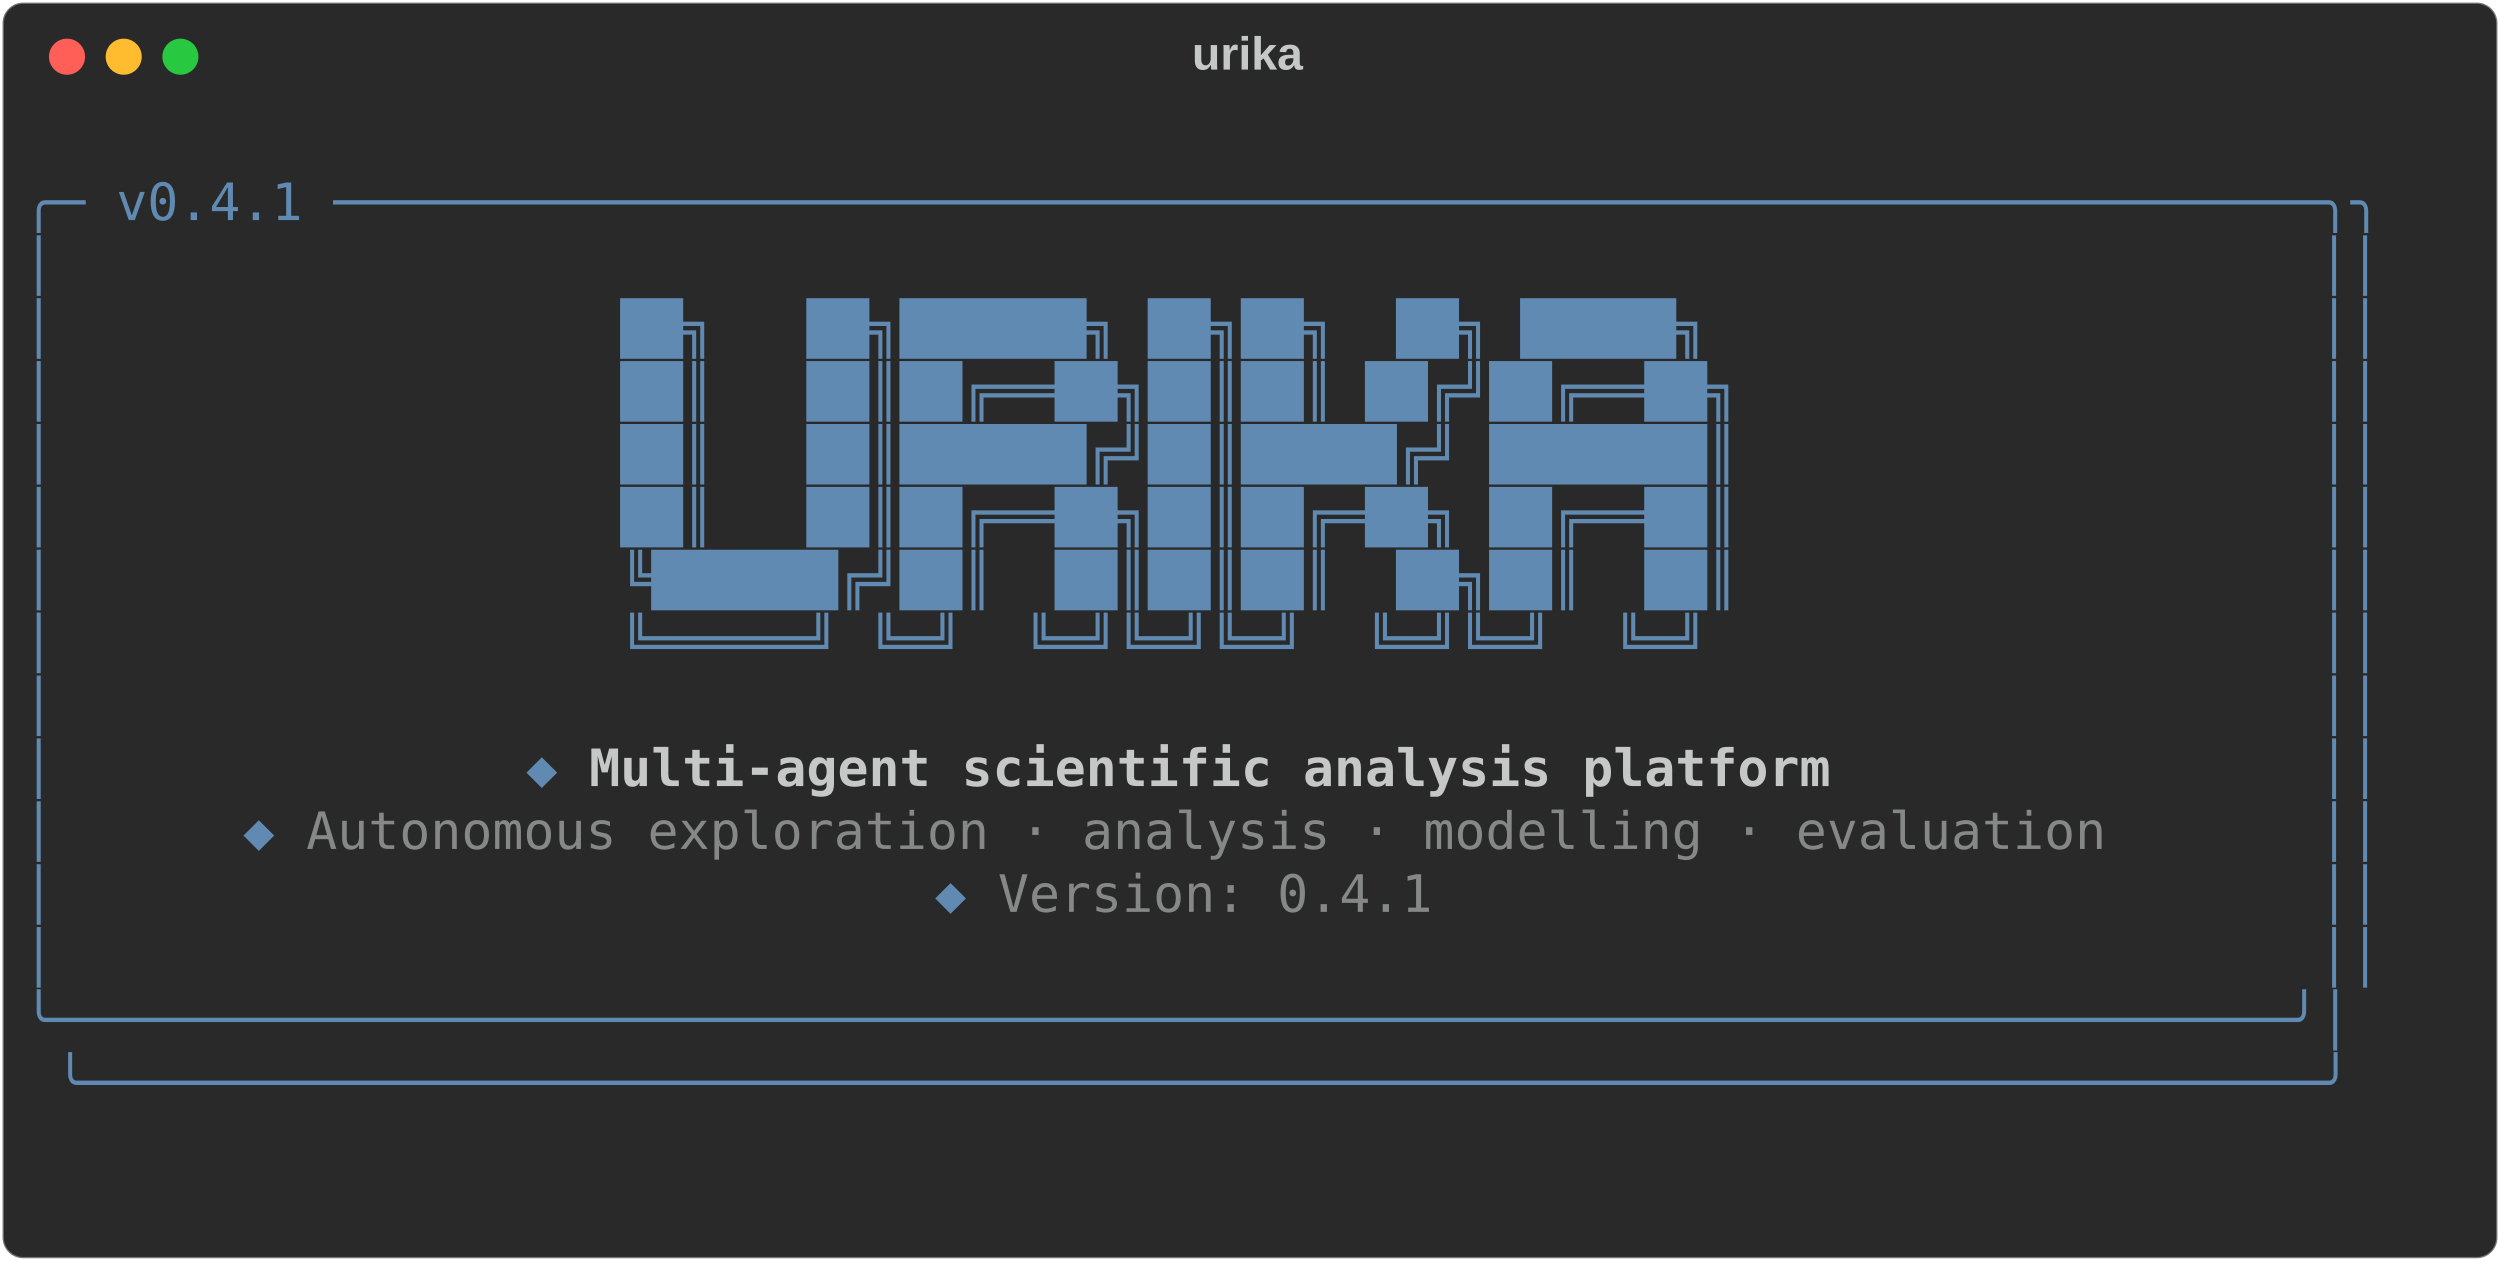
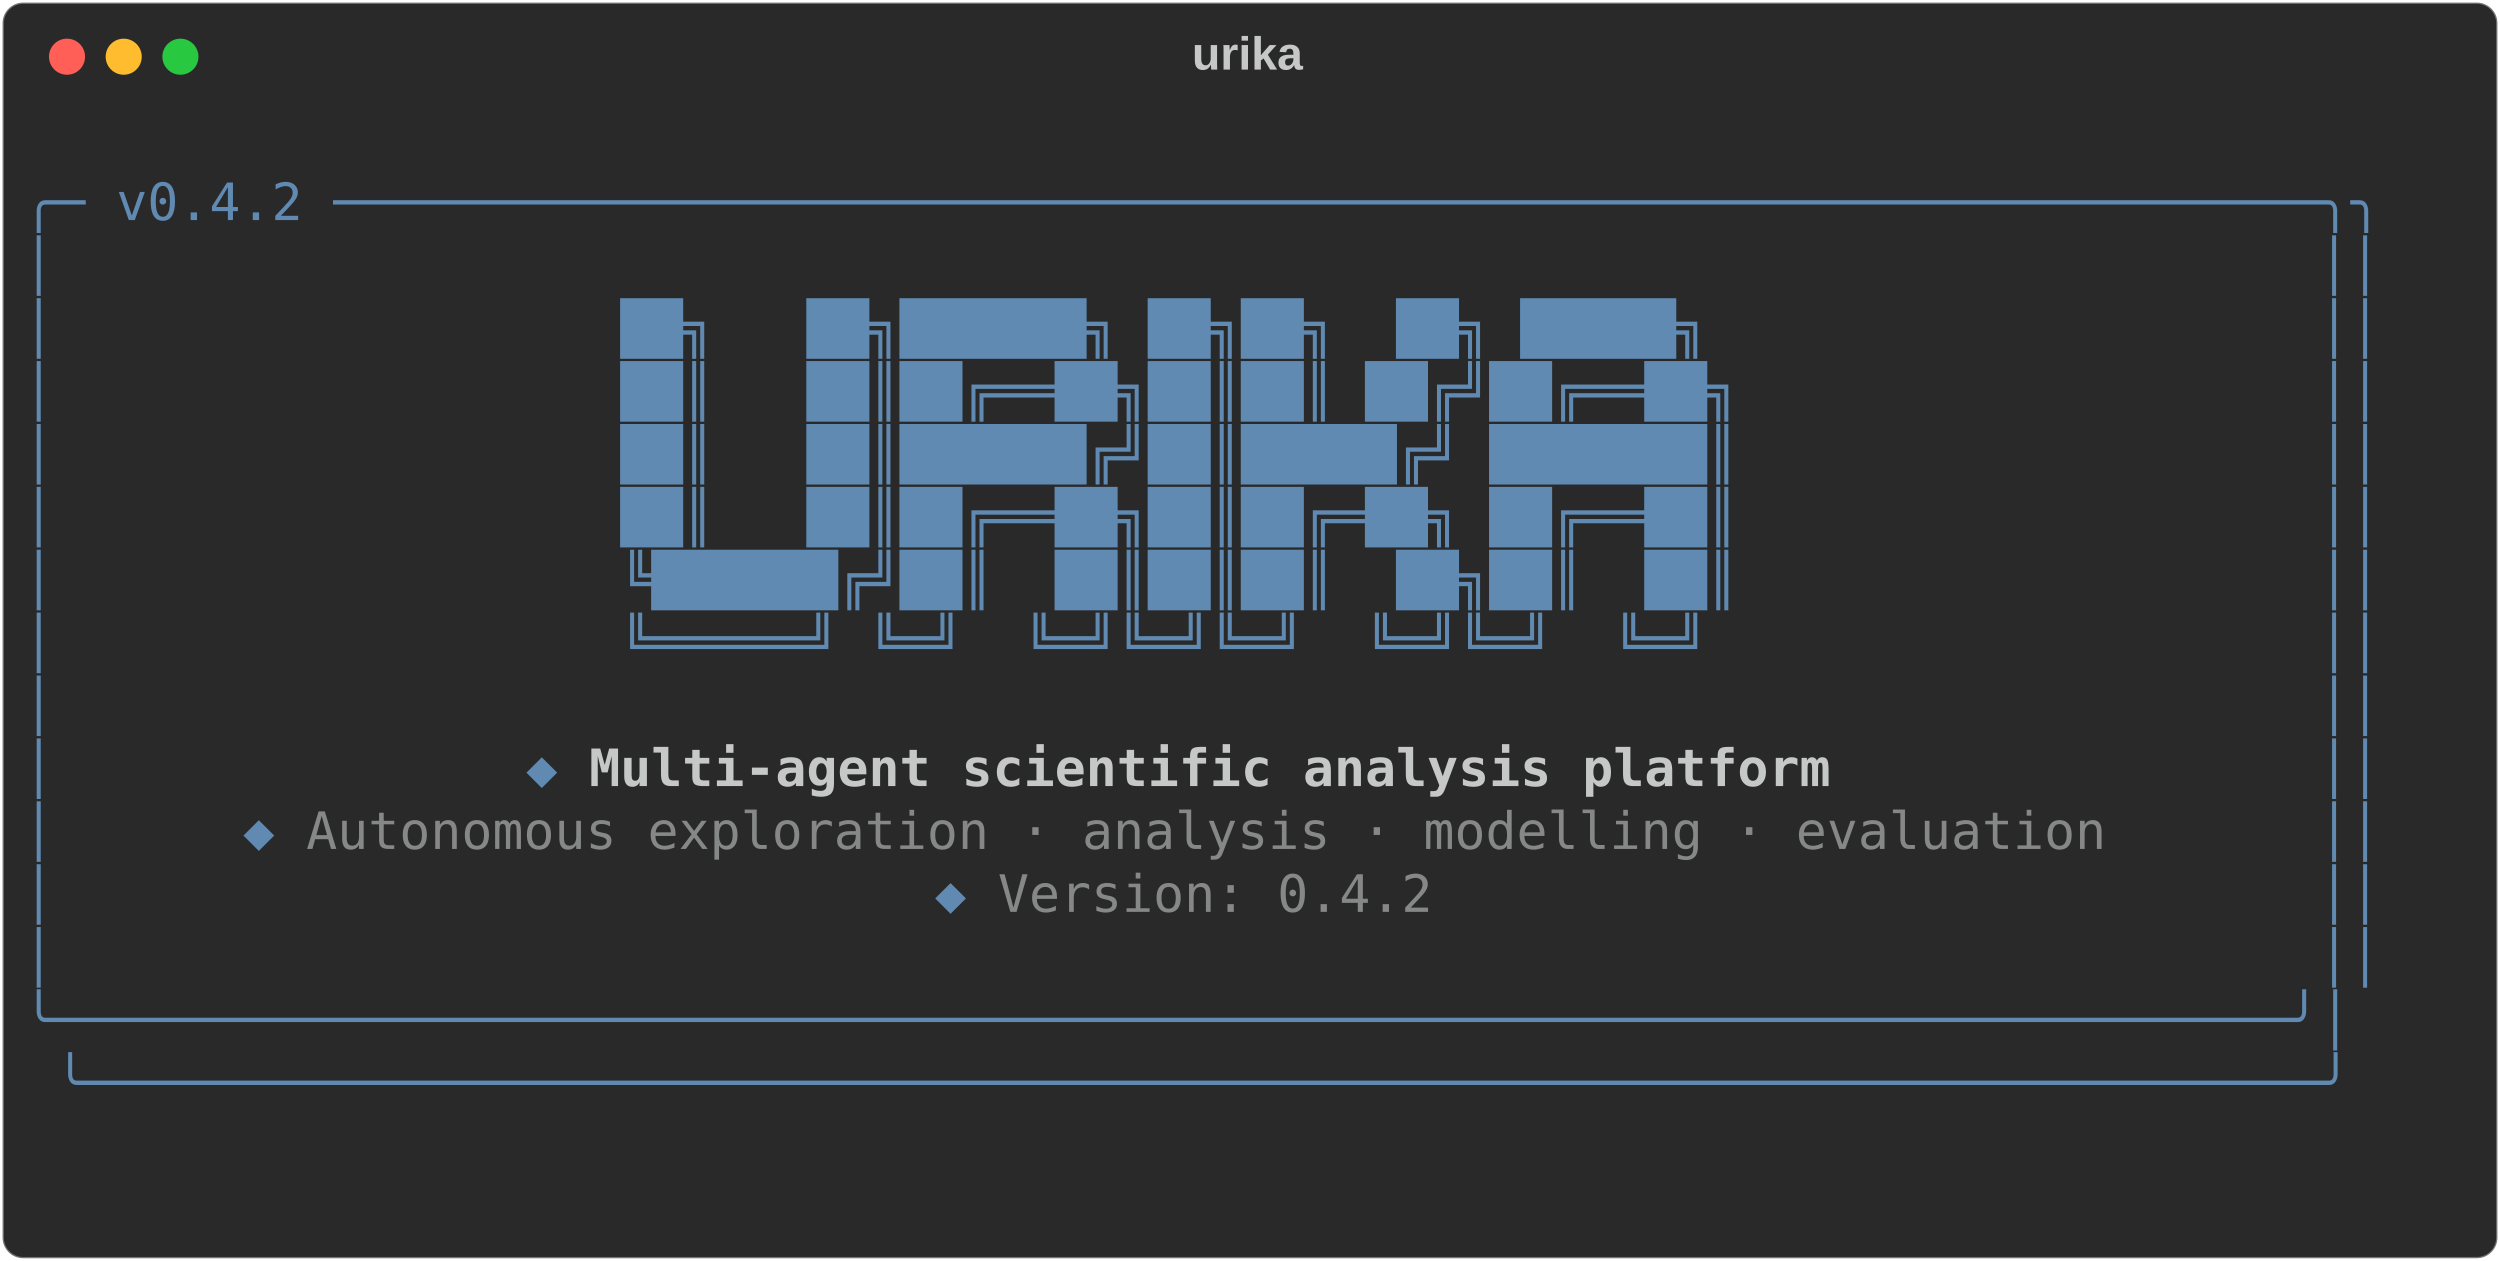
<svg xmlns="http://www.w3.org/2000/svg" class="rich-terminal" viewBox="0 0 970 489.2">
  <style>

    @font-face {
        font-family: "JetBrains Mono", "Fira Code";
        src: local("FiraCode-Regular"),
                url("https://cdnjs.cloudflare.com/ajax/libs/firacode/6.2.0/woff2/FiraCode-Regular.woff2") format("woff2"),
                url("https://cdnjs.cloudflare.com/ajax/libs/firacode/6.2.0/woff/FiraCode-Regular.woff") format("woff");
        font-style: normal;
        font-weight: 400;
    }
    @font-face {
        font-family: "JetBrains Mono", "Fira Code";
        src: local("FiraCode-Bold"),
                url("https://cdnjs.cloudflare.com/ajax/libs/firacode/6.2.0/woff2/FiraCode-Bold.woff2") format("woff2"),
                url("https://cdnjs.cloudflare.com/ajax/libs/firacode/6.2.0/woff/FiraCode-Bold.woff") format("woff");
        font-style: bold;
        font-weight: 700;
    }

-     .terminal-3972139437-matrix {
+     .terminal-94308783-matrix {
        font-family: JetBrains Mono, Fira Code, DejaVu Sans Mono, monospace;
        font-size: 20px;
        line-height: 24.4px;
        font-variant-east-asian: full-width;
    }

-     .terminal-3972139437-title {
+     .terminal-94308783-title {
        font-size: 18px;
        font-weight: bold;
        font-family: arial;
    }

-     .terminal-3972139437-r1 { fill: #c5c8c6 }
- .terminal-3972139437-r2 { fill: #608ab1 }
- .terminal-3972139437-r3 { fill: #c5c8c6;font-weight: bold }
- .terminal-3972139437-r4 { fill: #868887 }
+     .terminal-94308783-r1 { fill: #c5c8c6 }
+ .terminal-94308783-r2 { fill: #608ab1 }
+ .terminal-94308783-r3 { fill: #c5c8c6;font-weight: bold }
+ .terminal-94308783-r4 { fill: #868887 }
    </style>
  <defs>
-     <clipPath id="terminal-3972139437-clip-terminal">
+     <clipPath id="terminal-94308783-clip-terminal">
      <rect x="0" y="0" width="950.6" height="438.2" />
    </clipPath>
-     <clipPath id="terminal-3972139437-line-0">
+     <clipPath id="terminal-94308783-line-0">
      <rect x="0" y="1.5" width="951.6" height="24.65" />
    </clipPath>
-     <clipPath id="terminal-3972139437-line-1">
+     <clipPath id="terminal-94308783-line-1">
      <rect x="0" y="25.9" width="951.6" height="24.65" />
    </clipPath>
-     <clipPath id="terminal-3972139437-line-2">
+     <clipPath id="terminal-94308783-line-2">
      <rect x="0" y="50.3" width="951.6" height="24.65" />
    </clipPath>
-     <clipPath id="terminal-3972139437-line-3">
+     <clipPath id="terminal-94308783-line-3">
      <rect x="0" y="74.7" width="951.6" height="24.65" />
    </clipPath>
-     <clipPath id="terminal-3972139437-line-4">
+     <clipPath id="terminal-94308783-line-4">
      <rect x="0" y="99.1" width="951.6" height="24.65" />
    </clipPath>
-     <clipPath id="terminal-3972139437-line-5">
+     <clipPath id="terminal-94308783-line-5">
      <rect x="0" y="123.5" width="951.6" height="24.65" />
    </clipPath>
-     <clipPath id="terminal-3972139437-line-6">
+     <clipPath id="terminal-94308783-line-6">
      <rect x="0" y="147.9" width="951.6" height="24.65" />
    </clipPath>
-     <clipPath id="terminal-3972139437-line-7">
+     <clipPath id="terminal-94308783-line-7">
      <rect x="0" y="172.3" width="951.6" height="24.65" />
    </clipPath>
-     <clipPath id="terminal-3972139437-line-8">
+     <clipPath id="terminal-94308783-line-8">
      <rect x="0" y="196.7" width="951.6" height="24.65" />
    </clipPath>
-     <clipPath id="terminal-3972139437-line-9">
+     <clipPath id="terminal-94308783-line-9">
      <rect x="0" y="221.1" width="951.6" height="24.65" />
    </clipPath>
-     <clipPath id="terminal-3972139437-line-10">
+     <clipPath id="terminal-94308783-line-10">
      <rect x="0" y="245.5" width="951.6" height="24.65" />
    </clipPath>
-     <clipPath id="terminal-3972139437-line-11">
+     <clipPath id="terminal-94308783-line-11">
      <rect x="0" y="269.9" width="951.6" height="24.65" />
    </clipPath>
-     <clipPath id="terminal-3972139437-line-12">
+     <clipPath id="terminal-94308783-line-12">
      <rect x="0" y="294.3" width="951.6" height="24.65" />
    </clipPath>
-     <clipPath id="terminal-3972139437-line-13">
+     <clipPath id="terminal-94308783-line-13">
      <rect x="0" y="318.7" width="951.6" height="24.65" />
    </clipPath>
-     <clipPath id="terminal-3972139437-line-14">
+     <clipPath id="terminal-94308783-line-14">
      <rect x="0" y="343.1" width="951.6" height="24.65" />
    </clipPath>
-     <clipPath id="terminal-3972139437-line-15">
+     <clipPath id="terminal-94308783-line-15">
      <rect x="0" y="367.5" width="951.6" height="24.65" />
    </clipPath>
-     <clipPath id="terminal-3972139437-line-16">
+     <clipPath id="terminal-94308783-line-16">
      <rect x="0" y="391.9" width="951.6" height="24.65" />
    </clipPath>
  </defs>
  <rect fill="#292929" stroke="rgba(255,255,255,0.35)" stroke-width="1" x="1" y="1" width="968" height="487.2" rx="8" />
-   <text class="terminal-3972139437-title" fill="#c5c8c6" text-anchor="middle" x="484" y="27">urika</text>
+   <text class="terminal-94308783-title" fill="#c5c8c6" text-anchor="middle" x="484" y="27">urika</text>
  <g transform="translate(26,22)">
    <circle cx="0" cy="0" r="7" fill="#ff5f57" />
    <circle cx="22" cy="0" r="7" fill="#febc2e" />
    <circle cx="44" cy="0" r="7" fill="#28c840" />
  </g>
-   <g transform="translate(9, 41)" clip-path="url(#terminal-3972139437-clip-terminal)">
-     <g class="terminal-3972139437-matrix">
-       <text class="terminal-3972139437-r1" x="951.6" y="20" textLength="12.2" clip-path="url(#terminal-3972139437-line-0)">
+   <g transform="translate(9, 41)" clip-path="url(#terminal-94308783-clip-terminal)">
+     <g class="terminal-94308783-matrix">
+       <text class="terminal-94308783-r1" x="951.6" y="20" textLength="12.2" clip-path="url(#terminal-94308783-line-0)">
</text>
-       <text class="terminal-3972139437-r2" x="0" y="44.4" textLength="927.2" clip-path="url(#terminal-3972139437-line-1)">╭─ v0.4.1 ────────────────────────────────────────────────────────────────╮╮</text>
-       <text class="terminal-3972139437-r1" x="951.6" y="44.4" textLength="12.2" clip-path="url(#terminal-3972139437-line-1)">
+       <text class="terminal-94308783-r2" x="0" y="44.4" textLength="927.2" clip-path="url(#terminal-94308783-line-1)">╭─ v0.4.2 ────────────────────────────────────────────────────────────────╮╮</text>
+       <text class="terminal-94308783-r1" x="951.6" y="44.4" textLength="12.2" clip-path="url(#terminal-94308783-line-1)">
</text>
-       <text class="terminal-3972139437-r2" x="0" y="68.8" textLength="12.2" clip-path="url(#terminal-3972139437-line-2)">│</text>
-       <text class="terminal-3972139437-r2" x="890.6" y="68.8" textLength="24.4" clip-path="url(#terminal-3972139437-line-2)">││</text>
-       <text class="terminal-3972139437-r1" x="951.6" y="68.8" textLength="12.2" clip-path="url(#terminal-3972139437-line-2)">
+       <text class="terminal-94308783-r2" x="0" y="68.8" textLength="12.2" clip-path="url(#terminal-94308783-line-2)">│</text>
+       <text class="terminal-94308783-r2" x="890.6" y="68.8" textLength="24.4" clip-path="url(#terminal-94308783-line-2)">││</text>
+       <text class="terminal-94308783-r1" x="951.6" y="68.8" textLength="12.2" clip-path="url(#terminal-94308783-line-2)">
</text>
-       <text class="terminal-3972139437-r2" x="0" y="93.2" textLength="12.2" clip-path="url(#terminal-3972139437-line-3)">│</text>
-       <text class="terminal-3972139437-r2" x="231.8" y="93.2" textLength="439.2" clip-path="url(#terminal-3972139437-line-3)">██╗   ██╗██████╗ ██╗██╗  ██╗ █████╗ </text>
-       <text class="terminal-3972139437-r2" x="890.6" y="93.2" textLength="24.4" clip-path="url(#terminal-3972139437-line-3)">││</text>
-       <text class="terminal-3972139437-r1" x="951.6" y="93.2" textLength="12.2" clip-path="url(#terminal-3972139437-line-3)">
+       <text class="terminal-94308783-r2" x="0" y="93.2" textLength="12.2" clip-path="url(#terminal-94308783-line-3)">│</text>
+       <text class="terminal-94308783-r2" x="231.8" y="93.2" textLength="439.2" clip-path="url(#terminal-94308783-line-3)">██╗   ██╗██████╗ ██╗██╗  ██╗ █████╗ </text>
+       <text class="terminal-94308783-r2" x="890.6" y="93.2" textLength="24.4" clip-path="url(#terminal-94308783-line-3)">││</text>
+       <text class="terminal-94308783-r1" x="951.6" y="93.2" textLength="12.2" clip-path="url(#terminal-94308783-line-3)">
</text>
-       <text class="terminal-3972139437-r2" x="0" y="117.6" textLength="12.2" clip-path="url(#terminal-3972139437-line-4)">│</text>
-       <text class="terminal-3972139437-r2" x="231.8" y="117.6" textLength="439.2" clip-path="url(#terminal-3972139437-line-4)">██║   ██║██╔══██╗██║██║ ██╔╝██╔══██╗</text>
-       <text class="terminal-3972139437-r2" x="890.6" y="117.6" textLength="24.4" clip-path="url(#terminal-3972139437-line-4)">││</text>
-       <text class="terminal-3972139437-r1" x="951.6" y="117.6" textLength="12.2" clip-path="url(#terminal-3972139437-line-4)">
+       <text class="terminal-94308783-r2" x="0" y="117.6" textLength="12.2" clip-path="url(#terminal-94308783-line-4)">│</text>
+       <text class="terminal-94308783-r2" x="231.8" y="117.6" textLength="439.2" clip-path="url(#terminal-94308783-line-4)">██║   ██║██╔══██╗██║██║ ██╔╝██╔══██╗</text>
+       <text class="terminal-94308783-r2" x="890.6" y="117.6" textLength="24.4" clip-path="url(#terminal-94308783-line-4)">││</text>
+       <text class="terminal-94308783-r1" x="951.6" y="117.6" textLength="12.2" clip-path="url(#terminal-94308783-line-4)">
</text>
-       <text class="terminal-3972139437-r2" x="0" y="142" textLength="12.2" clip-path="url(#terminal-3972139437-line-5)">│</text>
-       <text class="terminal-3972139437-r2" x="231.8" y="142" textLength="439.2" clip-path="url(#terminal-3972139437-line-5)">██║   ██║██████╔╝██║█████╔╝ ███████║</text>
-       <text class="terminal-3972139437-r2" x="890.6" y="142" textLength="24.4" clip-path="url(#terminal-3972139437-line-5)">││</text>
-       <text class="terminal-3972139437-r1" x="951.6" y="142" textLength="12.2" clip-path="url(#terminal-3972139437-line-5)">
+       <text class="terminal-94308783-r2" x="0" y="142" textLength="12.2" clip-path="url(#terminal-94308783-line-5)">│</text>
+       <text class="terminal-94308783-r2" x="231.8" y="142" textLength="439.2" clip-path="url(#terminal-94308783-line-5)">██║   ██║██████╔╝██║█████╔╝ ███████║</text>
+       <text class="terminal-94308783-r2" x="890.6" y="142" textLength="24.4" clip-path="url(#terminal-94308783-line-5)">││</text>
+       <text class="terminal-94308783-r1" x="951.6" y="142" textLength="12.2" clip-path="url(#terminal-94308783-line-5)">
</text>
-       <text class="terminal-3972139437-r2" x="0" y="166.4" textLength="12.2" clip-path="url(#terminal-3972139437-line-6)">│</text>
-       <text class="terminal-3972139437-r2" x="231.8" y="166.4" textLength="439.2" clip-path="url(#terminal-3972139437-line-6)">██║   ██║██╔══██╗██║██╔═██╗ ██╔══██║</text>
-       <text class="terminal-3972139437-r2" x="890.6" y="166.4" textLength="24.4" clip-path="url(#terminal-3972139437-line-6)">││</text>
-       <text class="terminal-3972139437-r1" x="951.6" y="166.4" textLength="12.2" clip-path="url(#terminal-3972139437-line-6)">
+       <text class="terminal-94308783-r2" x="0" y="166.4" textLength="12.2" clip-path="url(#terminal-94308783-line-6)">│</text>
+       <text class="terminal-94308783-r2" x="231.8" y="166.4" textLength="439.2" clip-path="url(#terminal-94308783-line-6)">██║   ██║██╔══██╗██║██╔═██╗ ██╔══██║</text>
+       <text class="terminal-94308783-r2" x="890.6" y="166.4" textLength="24.4" clip-path="url(#terminal-94308783-line-6)">││</text>
+       <text class="terminal-94308783-r1" x="951.6" y="166.4" textLength="12.2" clip-path="url(#terminal-94308783-line-6)">
</text>
-       <text class="terminal-3972139437-r2" x="0" y="190.8" textLength="12.2" clip-path="url(#terminal-3972139437-line-7)">│</text>
-       <text class="terminal-3972139437-r2" x="231.8" y="190.8" textLength="439.2" clip-path="url(#terminal-3972139437-line-7)">╚██████╔╝██║  ██║██║██║  ██╗██║  ██║</text>
-       <text class="terminal-3972139437-r2" x="890.6" y="190.8" textLength="24.4" clip-path="url(#terminal-3972139437-line-7)">││</text>
-       <text class="terminal-3972139437-r1" x="951.6" y="190.8" textLength="12.2" clip-path="url(#terminal-3972139437-line-7)">
+       <text class="terminal-94308783-r2" x="0" y="190.8" textLength="12.2" clip-path="url(#terminal-94308783-line-7)">│</text>
+       <text class="terminal-94308783-r2" x="231.8" y="190.8" textLength="439.2" clip-path="url(#terminal-94308783-line-7)">╚██████╔╝██║  ██║██║██║  ██╗██║  ██║</text>
+       <text class="terminal-94308783-r2" x="890.6" y="190.8" textLength="24.4" clip-path="url(#terminal-94308783-line-7)">││</text>
+       <text class="terminal-94308783-r1" x="951.6" y="190.8" textLength="12.2" clip-path="url(#terminal-94308783-line-7)">
</text>
-       <text class="terminal-3972139437-r2" x="0" y="215.2" textLength="12.2" clip-path="url(#terminal-3972139437-line-8)">│</text>
-       <text class="terminal-3972139437-r2" x="231.8" y="215.2" textLength="439.2" clip-path="url(#terminal-3972139437-line-8)"> ╚═════╝ ╚═╝  ╚═╝╚═╝╚═╝  ╚═╝╚═╝  ╚═╝</text>
-       <text class="terminal-3972139437-r2" x="890.6" y="215.2" textLength="24.4" clip-path="url(#terminal-3972139437-line-8)">││</text>
-       <text class="terminal-3972139437-r1" x="951.6" y="215.2" textLength="12.2" clip-path="url(#terminal-3972139437-line-8)">
+       <text class="terminal-94308783-r2" x="0" y="215.2" textLength="12.2" clip-path="url(#terminal-94308783-line-8)">│</text>
+       <text class="terminal-94308783-r2" x="231.8" y="215.2" textLength="439.2" clip-path="url(#terminal-94308783-line-8)"> ╚═════╝ ╚═╝  ╚═╝╚═╝╚═╝  ╚═╝╚═╝  ╚═╝</text>
+       <text class="terminal-94308783-r2" x="890.6" y="215.2" textLength="24.4" clip-path="url(#terminal-94308783-line-8)">││</text>
+       <text class="terminal-94308783-r1" x="951.6" y="215.2" textLength="12.2" clip-path="url(#terminal-94308783-line-8)">
</text>
-       <text class="terminal-3972139437-r2" x="0" y="239.6" textLength="12.2" clip-path="url(#terminal-3972139437-line-9)">│</text>
-       <text class="terminal-3972139437-r2" x="890.6" y="239.6" textLength="24.4" clip-path="url(#terminal-3972139437-line-9)">││</text>
-       <text class="terminal-3972139437-r1" x="951.6" y="239.6" textLength="12.2" clip-path="url(#terminal-3972139437-line-9)">
+       <text class="terminal-94308783-r2" x="0" y="239.6" textLength="12.2" clip-path="url(#terminal-94308783-line-9)">│</text>
+       <text class="terminal-94308783-r2" x="890.6" y="239.6" textLength="24.4" clip-path="url(#terminal-94308783-line-9)">││</text>
+       <text class="terminal-94308783-r1" x="951.6" y="239.6" textLength="12.2" clip-path="url(#terminal-94308783-line-9)">
</text>
-       <text class="terminal-3972139437-r2" x="0" y="264" textLength="12.2" clip-path="url(#terminal-3972139437-line-10)">│</text>
-       <text class="terminal-3972139437-r2" x="195.2" y="264" textLength="12.2" clip-path="url(#terminal-3972139437-line-10)">◆</text>
-       <text class="terminal-3972139437-r3" x="219.6" y="264" textLength="488" clip-path="url(#terminal-3972139437-line-10)">Multi-agent scientific analysis platform</text>
-       <text class="terminal-3972139437-r2" x="890.6" y="264" textLength="24.4" clip-path="url(#terminal-3972139437-line-10)">││</text>
-       <text class="terminal-3972139437-r1" x="951.6" y="264" textLength="12.2" clip-path="url(#terminal-3972139437-line-10)">
+       <text class="terminal-94308783-r2" x="0" y="264" textLength="12.2" clip-path="url(#terminal-94308783-line-10)">│</text>
+       <text class="terminal-94308783-r2" x="195.2" y="264" textLength="12.2" clip-path="url(#terminal-94308783-line-10)">◆</text>
+       <text class="terminal-94308783-r3" x="219.6" y="264" textLength="488" clip-path="url(#terminal-94308783-line-10)">Multi-agent scientific analysis platform</text>
+       <text class="terminal-94308783-r2" x="890.6" y="264" textLength="24.4" clip-path="url(#terminal-94308783-line-10)">││</text>
+       <text class="terminal-94308783-r1" x="951.6" y="264" textLength="12.2" clip-path="url(#terminal-94308783-line-10)">
</text>
-       <text class="terminal-3972139437-r2" x="0" y="288.4" textLength="12.2" clip-path="url(#terminal-3972139437-line-11)">│</text>
-       <text class="terminal-3972139437-r2" x="85.4" y="288.4" textLength="12.2" clip-path="url(#terminal-3972139437-line-11)">◆</text>
-       <text class="terminal-3972139437-r4" x="109.8" y="288.4" textLength="707.6" clip-path="url(#terminal-3972139437-line-11)">Autonomous exploration · analysis · modelling · evaluation</text>
-       <text class="terminal-3972139437-r2" x="890.6" y="288.4" textLength="24.4" clip-path="url(#terminal-3972139437-line-11)">││</text>
-       <text class="terminal-3972139437-r1" x="951.6" y="288.4" textLength="12.2" clip-path="url(#terminal-3972139437-line-11)">
+       <text class="terminal-94308783-r2" x="0" y="288.4" textLength="12.2" clip-path="url(#terminal-94308783-line-11)">│</text>
+       <text class="terminal-94308783-r2" x="85.4" y="288.4" textLength="12.2" clip-path="url(#terminal-94308783-line-11)">◆</text>
+       <text class="terminal-94308783-r4" x="109.8" y="288.4" textLength="707.6" clip-path="url(#terminal-94308783-line-11)">Autonomous exploration · analysis · modelling · evaluation</text>
+       <text class="terminal-94308783-r2" x="890.6" y="288.4" textLength="24.4" clip-path="url(#terminal-94308783-line-11)">││</text>
+       <text class="terminal-94308783-r1" x="951.6" y="288.4" textLength="12.2" clip-path="url(#terminal-94308783-line-11)">
</text>
-       <text class="terminal-3972139437-r2" x="0" y="312.8" textLength="12.2" clip-path="url(#terminal-3972139437-line-12)">│</text>
-       <text class="terminal-3972139437-r2" x="353.8" y="312.8" textLength="12.2" clip-path="url(#terminal-3972139437-line-12)">◆</text>
-       <text class="terminal-3972139437-r4" x="378.2" y="312.8" textLength="170.8" clip-path="url(#terminal-3972139437-line-12)">Version: 0.4.1</text>
-       <text class="terminal-3972139437-r2" x="890.6" y="312.8" textLength="24.4" clip-path="url(#terminal-3972139437-line-12)">││</text>
-       <text class="terminal-3972139437-r1" x="951.6" y="312.8" textLength="12.2" clip-path="url(#terminal-3972139437-line-12)">
+       <text class="terminal-94308783-r2" x="0" y="312.8" textLength="12.2" clip-path="url(#terminal-94308783-line-12)">│</text>
+       <text class="terminal-94308783-r2" x="353.8" y="312.8" textLength="12.2" clip-path="url(#terminal-94308783-line-12)">◆</text>
+       <text class="terminal-94308783-r4" x="378.2" y="312.8" textLength="170.8" clip-path="url(#terminal-94308783-line-12)">Version: 0.4.2</text>
+       <text class="terminal-94308783-r2" x="890.6" y="312.8" textLength="24.4" clip-path="url(#terminal-94308783-line-12)">││</text>
+       <text class="terminal-94308783-r1" x="951.6" y="312.8" textLength="12.2" clip-path="url(#terminal-94308783-line-12)">
</text>
-       <text class="terminal-3972139437-r2" x="0" y="337.2" textLength="12.2" clip-path="url(#terminal-3972139437-line-13)">│</text>
-       <text class="terminal-3972139437-r2" x="890.6" y="337.2" textLength="24.4" clip-path="url(#terminal-3972139437-line-13)">││</text>
-       <text class="terminal-3972139437-r1" x="951.6" y="337.2" textLength="12.2" clip-path="url(#terminal-3972139437-line-13)">
+       <text class="terminal-94308783-r2" x="0" y="337.2" textLength="12.2" clip-path="url(#terminal-94308783-line-13)">│</text>
+       <text class="terminal-94308783-r2" x="890.6" y="337.2" textLength="24.4" clip-path="url(#terminal-94308783-line-13)">││</text>
+       <text class="terminal-94308783-r1" x="951.6" y="337.2" textLength="12.2" clip-path="url(#terminal-94308783-line-13)">
</text>
-       <text class="terminal-3972139437-r2" x="0" y="361.6" textLength="915" clip-path="url(#terminal-3972139437-line-14)">╰────────────────────────────────────────────────────────────────────────╯│</text>
-       <text class="terminal-3972139437-r1" x="951.6" y="361.6" textLength="12.2" clip-path="url(#terminal-3972139437-line-14)">
+       <text class="terminal-94308783-r2" x="0" y="361.6" textLength="915" clip-path="url(#terminal-94308783-line-14)">╰────────────────────────────────────────────────────────────────────────╯│</text>
+       <text class="terminal-94308783-r1" x="951.6" y="361.6" textLength="12.2" clip-path="url(#terminal-94308783-line-14)">
</text>
-       <text class="terminal-3972139437-r2" x="12.2" y="386" textLength="902.8" clip-path="url(#terminal-3972139437-line-15)">╰────────────────────────────────────────────────────────────────────────╯</text>
-       <text class="terminal-3972139437-r1" x="951.6" y="386" textLength="12.2" clip-path="url(#terminal-3972139437-line-15)">
+       <text class="terminal-94308783-r2" x="12.2" y="386" textLength="902.8" clip-path="url(#terminal-94308783-line-15)">╰────────────────────────────────────────────────────────────────────────╯</text>
+       <text class="terminal-94308783-r1" x="951.6" y="386" textLength="12.2" clip-path="url(#terminal-94308783-line-15)">
</text>
-       <text class="terminal-3972139437-r1" x="951.6" y="410.4" textLength="12.2" clip-path="url(#terminal-3972139437-line-16)">
+       <text class="terminal-94308783-r1" x="951.6" y="410.4" textLength="12.2" clip-path="url(#terminal-94308783-line-16)">
</text>
-       <text class="terminal-3972139437-r1" x="951.6" y="434.8" textLength="12.2" clip-path="url(#terminal-3972139437-line-17)">
+       <text class="terminal-94308783-r1" x="951.6" y="434.8" textLength="12.2" clip-path="url(#terminal-94308783-line-17)">
</text>
    </g>
  </g>
</svg>
